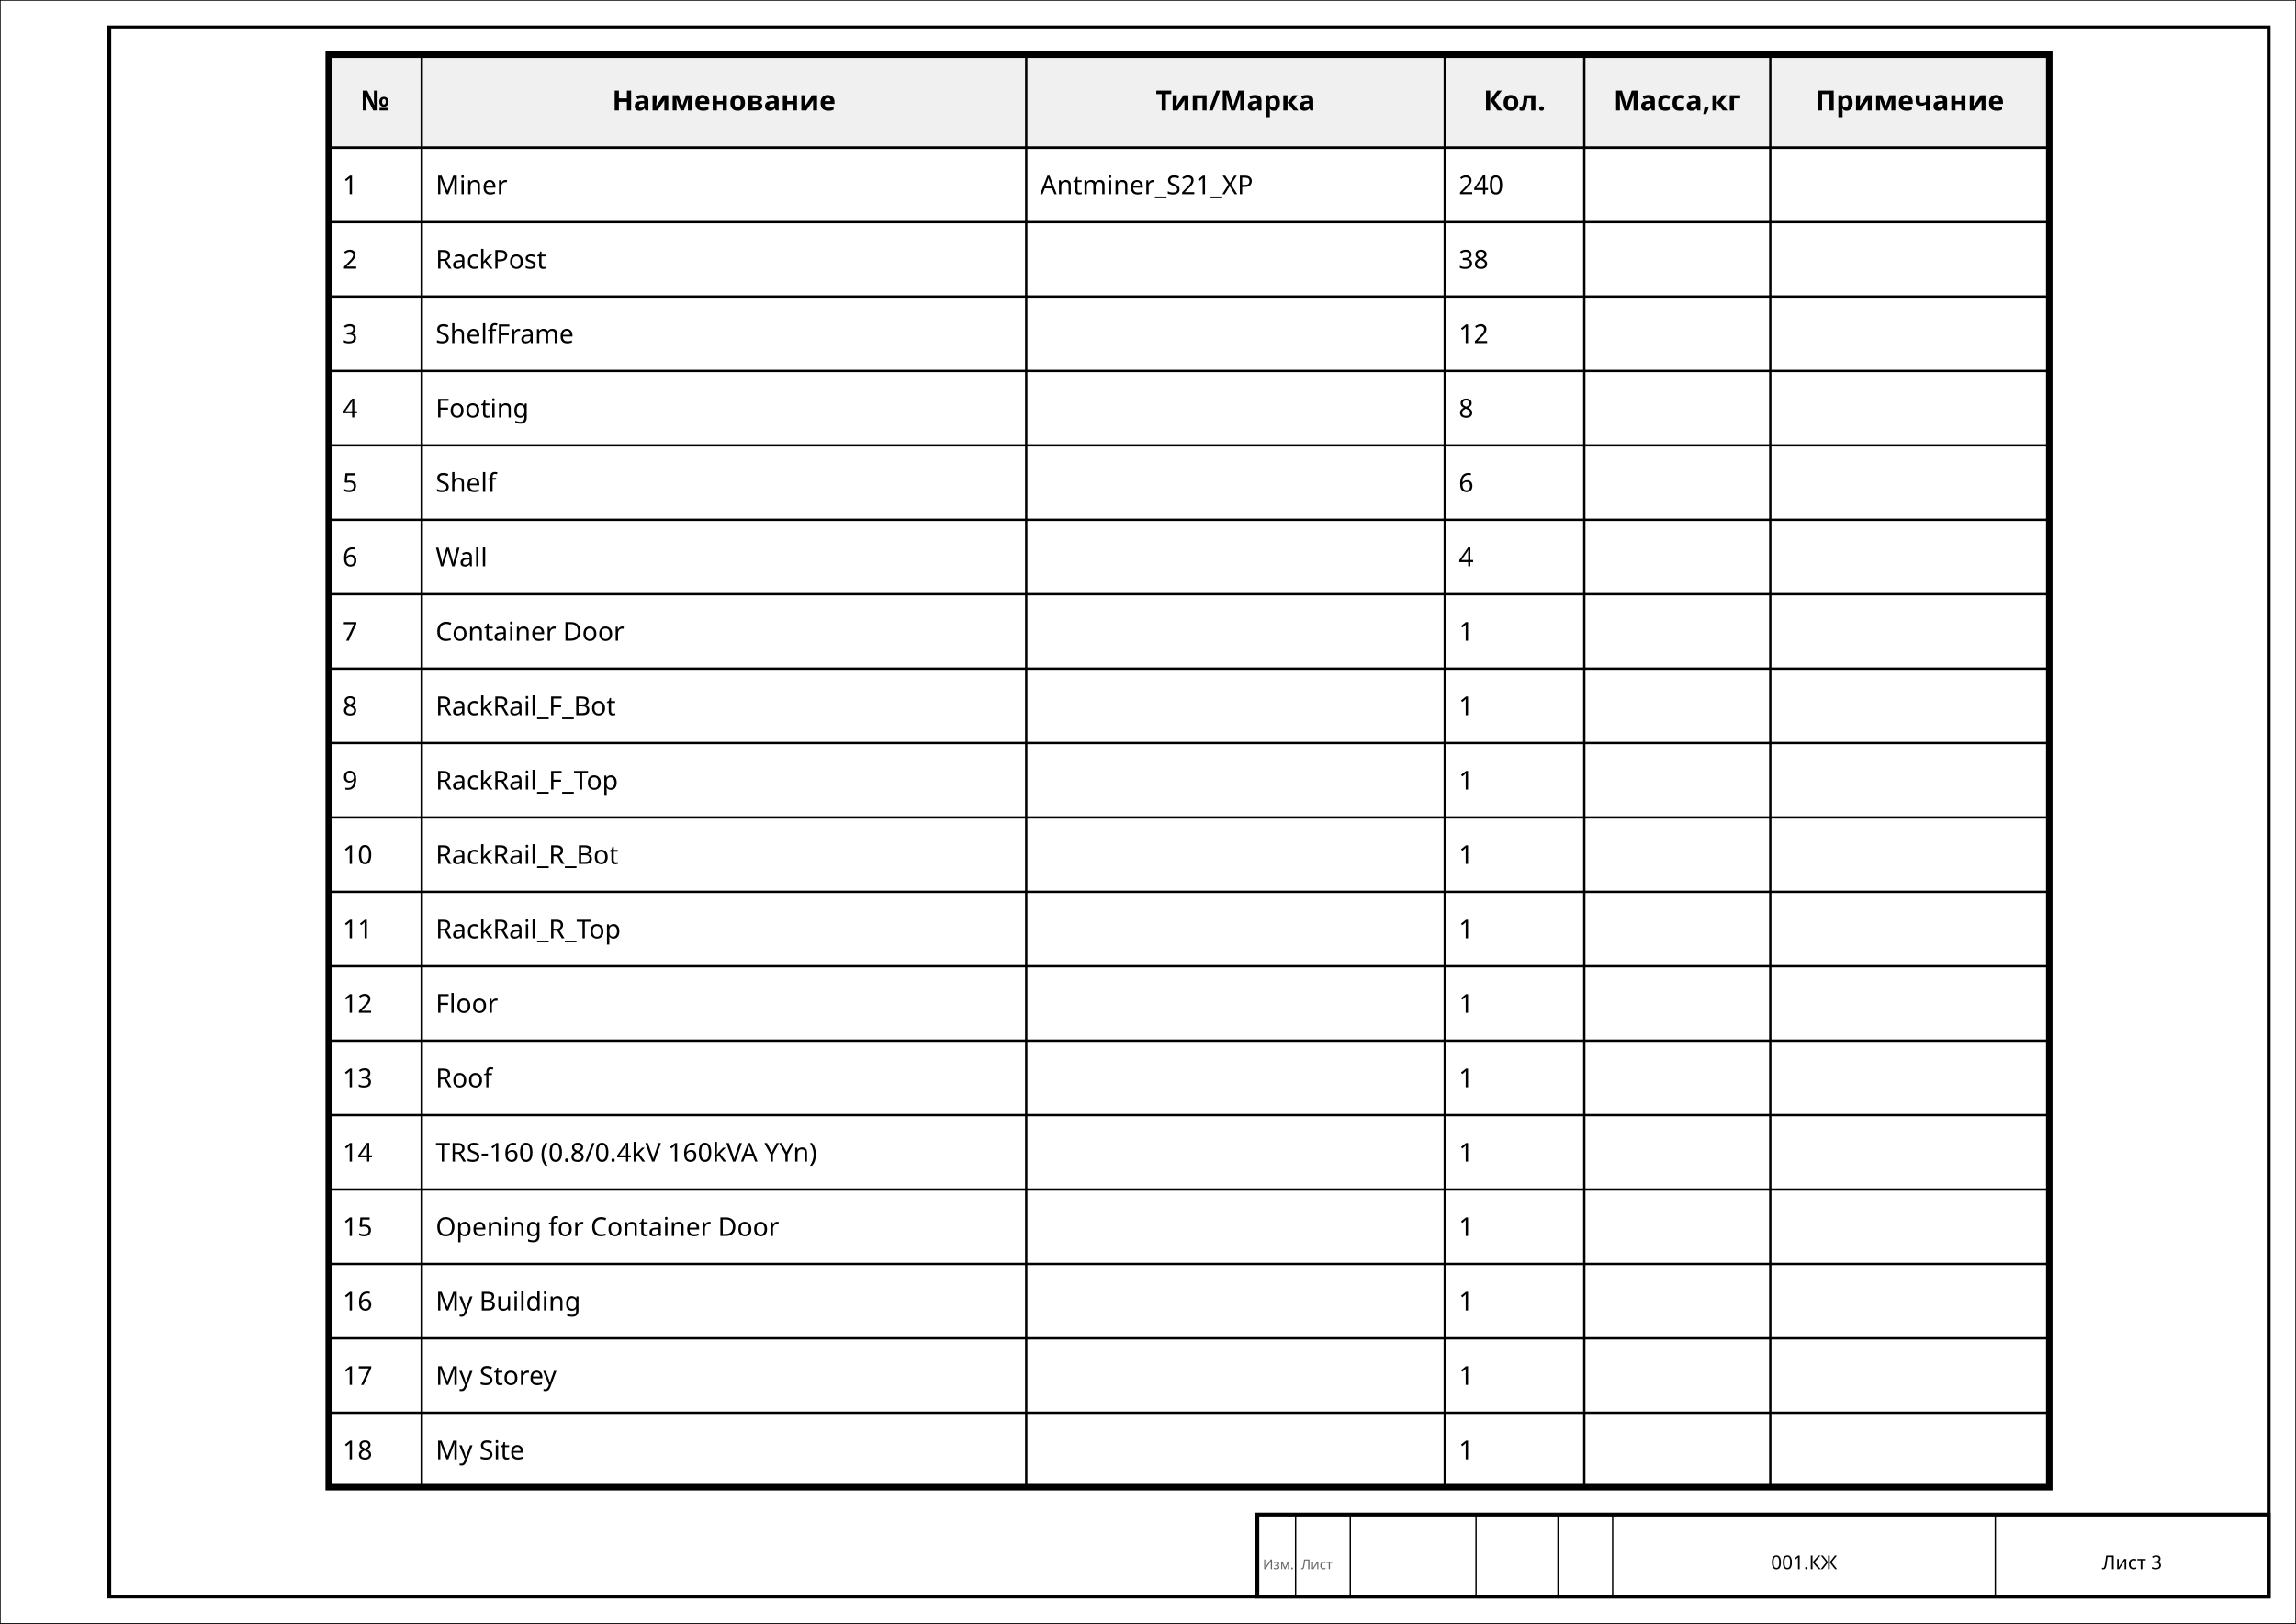
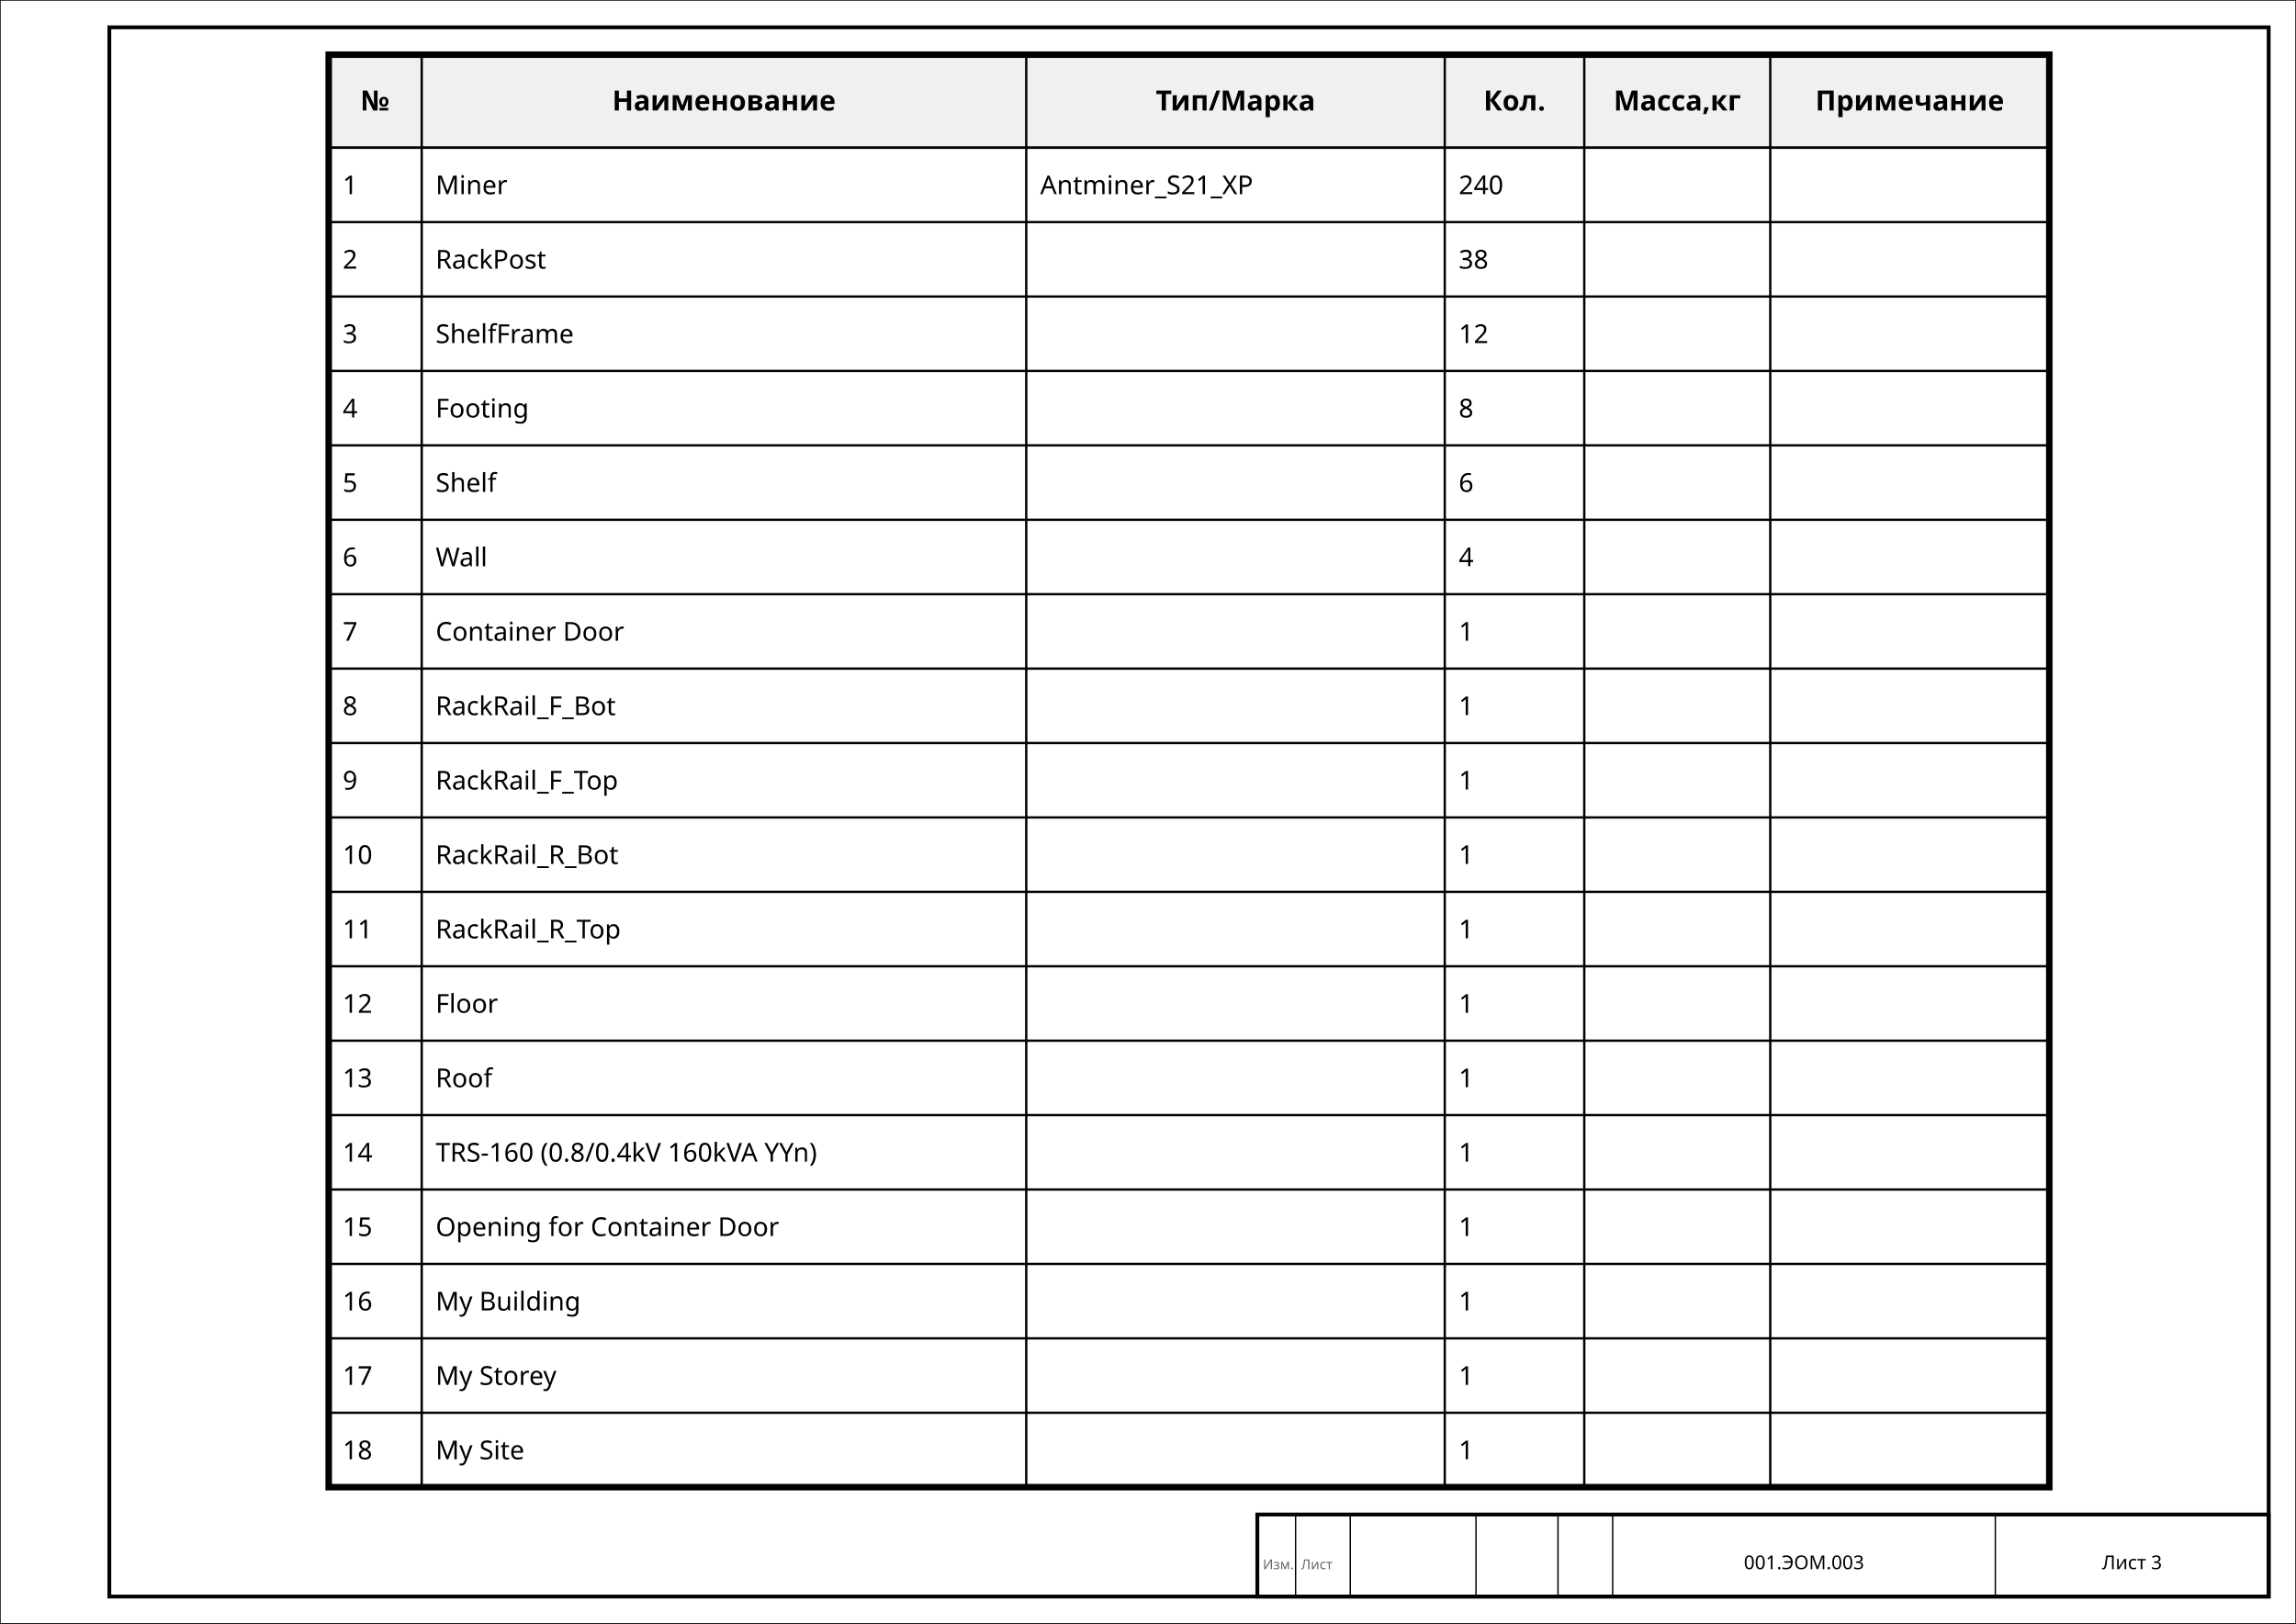
<svg xmlns="http://www.w3.org/2000/svg" width="420mm" height="297mm" viewBox="0 0 420 297">
  <rect x="0.000" y="0.000" width="420.000" height="297.000" fill="white" />
  <rect x="0.000" y="0.000" width="420.000" height="297.000" fill="none" stroke="black" stroke-width="0.25" />
  <rect x="20.000" y="5.000" width="395.000" height="287.000" fill="none" stroke="black" stroke-width="0.7" />
  <g id="stamp">
    <rect x="230.000" y="277.000" width="185.000" height="15.000" fill="none" stroke="black" stroke-width="0.7" />
    <line x1="237.000" y1="277.000" x2="237.000" y2="292.000" stroke="black" stroke-width="0.25" />
    <line x1="247.000" y1="277.000" x2="247.000" y2="292.000" stroke="black" stroke-width="0.25" />
    <line x1="270.000" y1="277.000" x2="270.000" y2="292.000" stroke="black" stroke-width="0.25" />
    <line x1="285.000" y1="277.000" x2="285.000" y2="292.000" stroke="black" stroke-width="0.25" />
    <line x1="295.000" y1="277.000" x2="295.000" y2="292.000" stroke="black" stroke-width="0.25" />
    <line x1="365.000" y1="277.000" x2="365.000" y2="292.000" stroke="black" stroke-width="0.25" />
    <text x="231.000" y="287.000" text-anchor="start" font-size="2.5" fill="#666" font-family="sans-serif">Изм.</text>
    <text x="238.000" y="287.000" text-anchor="start" font-size="2.5" fill="#666" font-family="sans-serif">Лист</text>
-     <text x="330.000" y="287.000" text-anchor="middle" font-size="3.5" fill="black" font-family="sans-serif">001.КЖ</text>
+     <text x="330.000" y="287.000" text-anchor="middle" font-size="3.5" fill="black" font-family="sans-serif">001.ЭОМ.003</text>
    <text x="390.000" y="287.000" text-anchor="middle" font-size="3.5" fill="black" font-family="sans-serif">Лист 3</text>
  </g>
  <g id="drawing-view" transform="translate(60.130,10.000) scale(1.701299)">
    <g id="spec-table">
      <rect x="0.000" y="0.000" width="185.000" height="10.000" fill="#f0f0f0" stroke="black" stroke-width="0.25" />
      <text x="5.000" y="6.000" text-anchor="middle" font-size="3" fill="black" font-family="sans-serif" font-weight="bold">№</text>
      <line x1="10.000" y1="0.000" x2="10.000" y2="10.000" stroke="black" stroke-width="0.25" />
      <text x="42.500" y="6.000" text-anchor="middle" font-size="3" fill="black" font-family="sans-serif" font-weight="bold">Наименование</text>
      <line x1="75.000" y1="0.000" x2="75.000" y2="10.000" stroke="black" stroke-width="0.25" />
      <text x="97.500" y="6.000" text-anchor="middle" font-size="3" fill="black" font-family="sans-serif" font-weight="bold">Тип/Марка</text>
      <line x1="120.000" y1="0.000" x2="120.000" y2="10.000" stroke="black" stroke-width="0.25" />
      <text x="127.500" y="6.000" text-anchor="middle" font-size="3" fill="black" font-family="sans-serif" font-weight="bold">Кол.</text>
      <line x1="135.000" y1="0.000" x2="135.000" y2="10.000" stroke="black" stroke-width="0.25" />
      <text x="145.000" y="6.000" text-anchor="middle" font-size="3" fill="black" font-family="sans-serif" font-weight="bold">Масса,кг</text>
      <line x1="155.000" y1="0.000" x2="155.000" y2="10.000" stroke="black" stroke-width="0.25" />
      <text x="170.000" y="6.000" text-anchor="middle" font-size="3" fill="black" font-family="sans-serif" font-weight="bold">Примечание</text>
      <line x1="0.000" y1="10.000" x2="185.000" y2="10.000" stroke="black" stroke-width="0.25" />
      <text x="1.500" y="15.000" text-anchor="start" font-size="2.8" fill="black" font-family="sans-serif">1</text>
      <line x1="10.000" y1="10.000" x2="10.000" y2="18.000" stroke="black" stroke-width="0.25" />
      <text x="11.500" y="15.000" text-anchor="start" font-size="2.8" fill="black" font-family="sans-serif">Miner</text>
      <line x1="75.000" y1="10.000" x2="75.000" y2="18.000" stroke="black" stroke-width="0.25" />
      <text x="76.500" y="15.000" text-anchor="start" font-size="2.8" fill="black" font-family="sans-serif">Antminer_S21_XP</text>
      <line x1="120.000" y1="10.000" x2="120.000" y2="18.000" stroke="black" stroke-width="0.25" />
      <text x="121.500" y="15.000" text-anchor="start" font-size="2.8" fill="black" font-family="sans-serif">240</text>
      <line x1="135.000" y1="10.000" x2="135.000" y2="18.000" stroke="black" stroke-width="0.25" />
      <text x="136.500" y="15.000" text-anchor="start" font-size="2.8" fill="black" font-family="sans-serif" />
      <line x1="155.000" y1="10.000" x2="155.000" y2="18.000" stroke="black" stroke-width="0.25" />
      <text x="156.500" y="15.000" text-anchor="start" font-size="2.8" fill="black" font-family="sans-serif" />
      <line x1="0.000" y1="18.000" x2="185.000" y2="18.000" stroke="black" stroke-width="0.25" />
      <text x="1.500" y="23.000" text-anchor="start" font-size="2.8" fill="black" font-family="sans-serif">2</text>
      <line x1="10.000" y1="18.000" x2="10.000" y2="26.000" stroke="black" stroke-width="0.25" />
      <text x="11.500" y="23.000" text-anchor="start" font-size="2.8" fill="black" font-family="sans-serif">RackPost</text>
      <line x1="75.000" y1="18.000" x2="75.000" y2="26.000" stroke="black" stroke-width="0.25" />
      <text x="76.500" y="23.000" text-anchor="start" font-size="2.8" fill="black" font-family="sans-serif" />
      <line x1="120.000" y1="18.000" x2="120.000" y2="26.000" stroke="black" stroke-width="0.25" />
      <text x="121.500" y="23.000" text-anchor="start" font-size="2.8" fill="black" font-family="sans-serif">38</text>
      <line x1="135.000" y1="18.000" x2="135.000" y2="26.000" stroke="black" stroke-width="0.25" />
      <text x="136.500" y="23.000" text-anchor="start" font-size="2.8" fill="black" font-family="sans-serif" />
      <line x1="155.000" y1="18.000" x2="155.000" y2="26.000" stroke="black" stroke-width="0.25" />
      <text x="156.500" y="23.000" text-anchor="start" font-size="2.8" fill="black" font-family="sans-serif" />
      <line x1="0.000" y1="26.000" x2="185.000" y2="26.000" stroke="black" stroke-width="0.25" />
      <text x="1.500" y="31.000" text-anchor="start" font-size="2.8" fill="black" font-family="sans-serif">3</text>
      <line x1="10.000" y1="26.000" x2="10.000" y2="34.000" stroke="black" stroke-width="0.25" />
      <text x="11.500" y="31.000" text-anchor="start" font-size="2.8" fill="black" font-family="sans-serif">ShelfFrame</text>
      <line x1="75.000" y1="26.000" x2="75.000" y2="34.000" stroke="black" stroke-width="0.25" />
      <text x="76.500" y="31.000" text-anchor="start" font-size="2.8" fill="black" font-family="sans-serif" />
      <line x1="120.000" y1="26.000" x2="120.000" y2="34.000" stroke="black" stroke-width="0.25" />
      <text x="121.500" y="31.000" text-anchor="start" font-size="2.8" fill="black" font-family="sans-serif">12</text>
      <line x1="135.000" y1="26.000" x2="135.000" y2="34.000" stroke="black" stroke-width="0.25" />
      <text x="136.500" y="31.000" text-anchor="start" font-size="2.8" fill="black" font-family="sans-serif" />
      <line x1="155.000" y1="26.000" x2="155.000" y2="34.000" stroke="black" stroke-width="0.25" />
      <text x="156.500" y="31.000" text-anchor="start" font-size="2.8" fill="black" font-family="sans-serif" />
      <line x1="0.000" y1="34.000" x2="185.000" y2="34.000" stroke="black" stroke-width="0.25" />
      <text x="1.500" y="39.000" text-anchor="start" font-size="2.8" fill="black" font-family="sans-serif">4</text>
      <line x1="10.000" y1="34.000" x2="10.000" y2="42.000" stroke="black" stroke-width="0.25" />
      <text x="11.500" y="39.000" text-anchor="start" font-size="2.8" fill="black" font-family="sans-serif">Footing</text>
      <line x1="75.000" y1="34.000" x2="75.000" y2="42.000" stroke="black" stroke-width="0.25" />
      <text x="76.500" y="39.000" text-anchor="start" font-size="2.8" fill="black" font-family="sans-serif" />
      <line x1="120.000" y1="34.000" x2="120.000" y2="42.000" stroke="black" stroke-width="0.25" />
      <text x="121.500" y="39.000" text-anchor="start" font-size="2.8" fill="black" font-family="sans-serif">8</text>
      <line x1="135.000" y1="34.000" x2="135.000" y2="42.000" stroke="black" stroke-width="0.25" />
      <text x="136.500" y="39.000" text-anchor="start" font-size="2.8" fill="black" font-family="sans-serif" />
      <line x1="155.000" y1="34.000" x2="155.000" y2="42.000" stroke="black" stroke-width="0.25" />
      <text x="156.500" y="39.000" text-anchor="start" font-size="2.8" fill="black" font-family="sans-serif" />
      <line x1="0.000" y1="42.000" x2="185.000" y2="42.000" stroke="black" stroke-width="0.25" />
      <text x="1.500" y="47.000" text-anchor="start" font-size="2.8" fill="black" font-family="sans-serif">5</text>
      <line x1="10.000" y1="42.000" x2="10.000" y2="50.000" stroke="black" stroke-width="0.25" />
      <text x="11.500" y="47.000" text-anchor="start" font-size="2.8" fill="black" font-family="sans-serif">Shelf</text>
      <line x1="75.000" y1="42.000" x2="75.000" y2="50.000" stroke="black" stroke-width="0.25" />
      <text x="76.500" y="47.000" text-anchor="start" font-size="2.8" fill="black" font-family="sans-serif" />
      <line x1="120.000" y1="42.000" x2="120.000" y2="50.000" stroke="black" stroke-width="0.25" />
      <text x="121.500" y="47.000" text-anchor="start" font-size="2.8" fill="black" font-family="sans-serif">6</text>
      <line x1="135.000" y1="42.000" x2="135.000" y2="50.000" stroke="black" stroke-width="0.25" />
      <text x="136.500" y="47.000" text-anchor="start" font-size="2.8" fill="black" font-family="sans-serif" />
      <line x1="155.000" y1="42.000" x2="155.000" y2="50.000" stroke="black" stroke-width="0.25" />
      <text x="156.500" y="47.000" text-anchor="start" font-size="2.8" fill="black" font-family="sans-serif" />
      <line x1="0.000" y1="50.000" x2="185.000" y2="50.000" stroke="black" stroke-width="0.25" />
      <text x="1.500" y="55.000" text-anchor="start" font-size="2.8" fill="black" font-family="sans-serif">6</text>
      <line x1="10.000" y1="50.000" x2="10.000" y2="58.000" stroke="black" stroke-width="0.25" />
      <text x="11.500" y="55.000" text-anchor="start" font-size="2.8" fill="black" font-family="sans-serif">Wall</text>
      <line x1="75.000" y1="50.000" x2="75.000" y2="58.000" stroke="black" stroke-width="0.25" />
      <text x="76.500" y="55.000" text-anchor="start" font-size="2.8" fill="black" font-family="sans-serif" />
      <line x1="120.000" y1="50.000" x2="120.000" y2="58.000" stroke="black" stroke-width="0.25" />
      <text x="121.500" y="55.000" text-anchor="start" font-size="2.8" fill="black" font-family="sans-serif">4</text>
      <line x1="135.000" y1="50.000" x2="135.000" y2="58.000" stroke="black" stroke-width="0.25" />
      <text x="136.500" y="55.000" text-anchor="start" font-size="2.8" fill="black" font-family="sans-serif" />
      <line x1="155.000" y1="50.000" x2="155.000" y2="58.000" stroke="black" stroke-width="0.25" />
      <text x="156.500" y="55.000" text-anchor="start" font-size="2.8" fill="black" font-family="sans-serif" />
      <line x1="0.000" y1="58.000" x2="185.000" y2="58.000" stroke="black" stroke-width="0.25" />
      <text x="1.500" y="63.000" text-anchor="start" font-size="2.8" fill="black" font-family="sans-serif">7</text>
      <line x1="10.000" y1="58.000" x2="10.000" y2="66.000" stroke="black" stroke-width="0.25" />
      <text x="11.500" y="63.000" text-anchor="start" font-size="2.8" fill="black" font-family="sans-serif">Container Door</text>
      <line x1="75.000" y1="58.000" x2="75.000" y2="66.000" stroke="black" stroke-width="0.25" />
      <text x="76.500" y="63.000" text-anchor="start" font-size="2.8" fill="black" font-family="sans-serif" />
      <line x1="120.000" y1="58.000" x2="120.000" y2="66.000" stroke="black" stroke-width="0.25" />
      <text x="121.500" y="63.000" text-anchor="start" font-size="2.8" fill="black" font-family="sans-serif">1</text>
      <line x1="135.000" y1="58.000" x2="135.000" y2="66.000" stroke="black" stroke-width="0.25" />
      <text x="136.500" y="63.000" text-anchor="start" font-size="2.8" fill="black" font-family="sans-serif" />
      <line x1="155.000" y1="58.000" x2="155.000" y2="66.000" stroke="black" stroke-width="0.25" />
      <text x="156.500" y="63.000" text-anchor="start" font-size="2.8" fill="black" font-family="sans-serif" />
      <line x1="0.000" y1="66.000" x2="185.000" y2="66.000" stroke="black" stroke-width="0.25" />
      <text x="1.500" y="71.000" text-anchor="start" font-size="2.8" fill="black" font-family="sans-serif">8</text>
      <line x1="10.000" y1="66.000" x2="10.000" y2="74.000" stroke="black" stroke-width="0.25" />
      <text x="11.500" y="71.000" text-anchor="start" font-size="2.8" fill="black" font-family="sans-serif">RackRail_F_Bot</text>
      <line x1="75.000" y1="66.000" x2="75.000" y2="74.000" stroke="black" stroke-width="0.25" />
      <text x="76.500" y="71.000" text-anchor="start" font-size="2.8" fill="black" font-family="sans-serif" />
      <line x1="120.000" y1="66.000" x2="120.000" y2="74.000" stroke="black" stroke-width="0.25" />
      <text x="121.500" y="71.000" text-anchor="start" font-size="2.8" fill="black" font-family="sans-serif">1</text>
      <line x1="135.000" y1="66.000" x2="135.000" y2="74.000" stroke="black" stroke-width="0.25" />
      <text x="136.500" y="71.000" text-anchor="start" font-size="2.8" fill="black" font-family="sans-serif" />
      <line x1="155.000" y1="66.000" x2="155.000" y2="74.000" stroke="black" stroke-width="0.25" />
      <text x="156.500" y="71.000" text-anchor="start" font-size="2.8" fill="black" font-family="sans-serif" />
      <line x1="0.000" y1="74.000" x2="185.000" y2="74.000" stroke="black" stroke-width="0.25" />
      <text x="1.500" y="79.000" text-anchor="start" font-size="2.8" fill="black" font-family="sans-serif">9</text>
      <line x1="10.000" y1="74.000" x2="10.000" y2="82.000" stroke="black" stroke-width="0.25" />
      <text x="11.500" y="79.000" text-anchor="start" font-size="2.8" fill="black" font-family="sans-serif">RackRail_F_Top</text>
      <line x1="75.000" y1="74.000" x2="75.000" y2="82.000" stroke="black" stroke-width="0.25" />
      <text x="76.500" y="79.000" text-anchor="start" font-size="2.8" fill="black" font-family="sans-serif" />
      <line x1="120.000" y1="74.000" x2="120.000" y2="82.000" stroke="black" stroke-width="0.25" />
      <text x="121.500" y="79.000" text-anchor="start" font-size="2.8" fill="black" font-family="sans-serif">1</text>
      <line x1="135.000" y1="74.000" x2="135.000" y2="82.000" stroke="black" stroke-width="0.25" />
      <text x="136.500" y="79.000" text-anchor="start" font-size="2.8" fill="black" font-family="sans-serif" />
      <line x1="155.000" y1="74.000" x2="155.000" y2="82.000" stroke="black" stroke-width="0.25" />
      <text x="156.500" y="79.000" text-anchor="start" font-size="2.8" fill="black" font-family="sans-serif" />
      <line x1="0.000" y1="82.000" x2="185.000" y2="82.000" stroke="black" stroke-width="0.25" />
      <text x="1.500" y="87.000" text-anchor="start" font-size="2.8" fill="black" font-family="sans-serif">10</text>
      <line x1="10.000" y1="82.000" x2="10.000" y2="90.000" stroke="black" stroke-width="0.25" />
      <text x="11.500" y="87.000" text-anchor="start" font-size="2.8" fill="black" font-family="sans-serif">RackRail_R_Bot</text>
      <line x1="75.000" y1="82.000" x2="75.000" y2="90.000" stroke="black" stroke-width="0.25" />
      <text x="76.500" y="87.000" text-anchor="start" font-size="2.8" fill="black" font-family="sans-serif" />
      <line x1="120.000" y1="82.000" x2="120.000" y2="90.000" stroke="black" stroke-width="0.25" />
      <text x="121.500" y="87.000" text-anchor="start" font-size="2.8" fill="black" font-family="sans-serif">1</text>
      <line x1="135.000" y1="82.000" x2="135.000" y2="90.000" stroke="black" stroke-width="0.25" />
      <text x="136.500" y="87.000" text-anchor="start" font-size="2.8" fill="black" font-family="sans-serif" />
      <line x1="155.000" y1="82.000" x2="155.000" y2="90.000" stroke="black" stroke-width="0.25" />
      <text x="156.500" y="87.000" text-anchor="start" font-size="2.8" fill="black" font-family="sans-serif" />
      <line x1="0.000" y1="90.000" x2="185.000" y2="90.000" stroke="black" stroke-width="0.25" />
      <text x="1.500" y="95.000" text-anchor="start" font-size="2.8" fill="black" font-family="sans-serif">11</text>
      <line x1="10.000" y1="90.000" x2="10.000" y2="98.000" stroke="black" stroke-width="0.25" />
      <text x="11.500" y="95.000" text-anchor="start" font-size="2.8" fill="black" font-family="sans-serif">RackRail_R_Top</text>
      <line x1="75.000" y1="90.000" x2="75.000" y2="98.000" stroke="black" stroke-width="0.25" />
      <text x="76.500" y="95.000" text-anchor="start" font-size="2.8" fill="black" font-family="sans-serif" />
      <line x1="120.000" y1="90.000" x2="120.000" y2="98.000" stroke="black" stroke-width="0.25" />
      <text x="121.500" y="95.000" text-anchor="start" font-size="2.8" fill="black" font-family="sans-serif">1</text>
      <line x1="135.000" y1="90.000" x2="135.000" y2="98.000" stroke="black" stroke-width="0.25" />
      <text x="136.500" y="95.000" text-anchor="start" font-size="2.8" fill="black" font-family="sans-serif" />
      <line x1="155.000" y1="90.000" x2="155.000" y2="98.000" stroke="black" stroke-width="0.25" />
      <text x="156.500" y="95.000" text-anchor="start" font-size="2.8" fill="black" font-family="sans-serif" />
      <line x1="0.000" y1="98.000" x2="185.000" y2="98.000" stroke="black" stroke-width="0.25" />
      <text x="1.500" y="103.000" text-anchor="start" font-size="2.8" fill="black" font-family="sans-serif">12</text>
      <line x1="10.000" y1="98.000" x2="10.000" y2="106.000" stroke="black" stroke-width="0.25" />
      <text x="11.500" y="103.000" text-anchor="start" font-size="2.8" fill="black" font-family="sans-serif">Floor</text>
      <line x1="75.000" y1="98.000" x2="75.000" y2="106.000" stroke="black" stroke-width="0.25" />
      <text x="76.500" y="103.000" text-anchor="start" font-size="2.8" fill="black" font-family="sans-serif" />
      <line x1="120.000" y1="98.000" x2="120.000" y2="106.000" stroke="black" stroke-width="0.25" />
      <text x="121.500" y="103.000" text-anchor="start" font-size="2.8" fill="black" font-family="sans-serif">1</text>
      <line x1="135.000" y1="98.000" x2="135.000" y2="106.000" stroke="black" stroke-width="0.25" />
      <text x="136.500" y="103.000" text-anchor="start" font-size="2.8" fill="black" font-family="sans-serif" />
      <line x1="155.000" y1="98.000" x2="155.000" y2="106.000" stroke="black" stroke-width="0.25" />
      <text x="156.500" y="103.000" text-anchor="start" font-size="2.8" fill="black" font-family="sans-serif" />
      <line x1="0.000" y1="106.000" x2="185.000" y2="106.000" stroke="black" stroke-width="0.25" />
      <text x="1.500" y="111.000" text-anchor="start" font-size="2.8" fill="black" font-family="sans-serif">13</text>
      <line x1="10.000" y1="106.000" x2="10.000" y2="114.000" stroke="black" stroke-width="0.25" />
      <text x="11.500" y="111.000" text-anchor="start" font-size="2.8" fill="black" font-family="sans-serif">Roof</text>
      <line x1="75.000" y1="106.000" x2="75.000" y2="114.000" stroke="black" stroke-width="0.25" />
      <text x="76.500" y="111.000" text-anchor="start" font-size="2.8" fill="black" font-family="sans-serif" />
      <line x1="120.000" y1="106.000" x2="120.000" y2="114.000" stroke="black" stroke-width="0.25" />
      <text x="121.500" y="111.000" text-anchor="start" font-size="2.8" fill="black" font-family="sans-serif">1</text>
      <line x1="135.000" y1="106.000" x2="135.000" y2="114.000" stroke="black" stroke-width="0.25" />
      <text x="136.500" y="111.000" text-anchor="start" font-size="2.8" fill="black" font-family="sans-serif" />
      <line x1="155.000" y1="106.000" x2="155.000" y2="114.000" stroke="black" stroke-width="0.25" />
      <text x="156.500" y="111.000" text-anchor="start" font-size="2.8" fill="black" font-family="sans-serif" />
      <line x1="0.000" y1="114.000" x2="185.000" y2="114.000" stroke="black" stroke-width="0.25" />
      <text x="1.500" y="119.000" text-anchor="start" font-size="2.8" fill="black" font-family="sans-serif">14</text>
      <line x1="10.000" y1="114.000" x2="10.000" y2="122.000" stroke="black" stroke-width="0.25" />
      <text x="11.500" y="119.000" text-anchor="start" font-size="2.8" fill="black" font-family="sans-serif">TRS-160 (0.8/0.4kV 160kVA YYn)</text>
      <line x1="75.000" y1="114.000" x2="75.000" y2="122.000" stroke="black" stroke-width="0.25" />
      <text x="76.500" y="119.000" text-anchor="start" font-size="2.8" fill="black" font-family="sans-serif" />
      <line x1="120.000" y1="114.000" x2="120.000" y2="122.000" stroke="black" stroke-width="0.25" />
      <text x="121.500" y="119.000" text-anchor="start" font-size="2.8" fill="black" font-family="sans-serif">1</text>
      <line x1="135.000" y1="114.000" x2="135.000" y2="122.000" stroke="black" stroke-width="0.25" />
      <text x="136.500" y="119.000" text-anchor="start" font-size="2.8" fill="black" font-family="sans-serif" />
      <line x1="155.000" y1="114.000" x2="155.000" y2="122.000" stroke="black" stroke-width="0.25" />
      <text x="156.500" y="119.000" text-anchor="start" font-size="2.8" fill="black" font-family="sans-serif" />
      <line x1="0.000" y1="122.000" x2="185.000" y2="122.000" stroke="black" stroke-width="0.25" />
      <text x="1.500" y="127.000" text-anchor="start" font-size="2.8" fill="black" font-family="sans-serif">15</text>
      <line x1="10.000" y1="122.000" x2="10.000" y2="130.000" stroke="black" stroke-width="0.25" />
      <text x="11.500" y="127.000" text-anchor="start" font-size="2.8" fill="black" font-family="sans-serif">Opening for Container Door</text>
      <line x1="75.000" y1="122.000" x2="75.000" y2="130.000" stroke="black" stroke-width="0.25" />
      <text x="76.500" y="127.000" text-anchor="start" font-size="2.8" fill="black" font-family="sans-serif" />
      <line x1="120.000" y1="122.000" x2="120.000" y2="130.000" stroke="black" stroke-width="0.25" />
      <text x="121.500" y="127.000" text-anchor="start" font-size="2.8" fill="black" font-family="sans-serif">1</text>
      <line x1="135.000" y1="122.000" x2="135.000" y2="130.000" stroke="black" stroke-width="0.25" />
      <text x="136.500" y="127.000" text-anchor="start" font-size="2.8" fill="black" font-family="sans-serif" />
      <line x1="155.000" y1="122.000" x2="155.000" y2="130.000" stroke="black" stroke-width="0.25" />
      <text x="156.500" y="127.000" text-anchor="start" font-size="2.8" fill="black" font-family="sans-serif" />
      <line x1="0.000" y1="130.000" x2="185.000" y2="130.000" stroke="black" stroke-width="0.25" />
      <text x="1.500" y="135.000" text-anchor="start" font-size="2.8" fill="black" font-family="sans-serif">16</text>
      <line x1="10.000" y1="130.000" x2="10.000" y2="138.000" stroke="black" stroke-width="0.25" />
      <text x="11.500" y="135.000" text-anchor="start" font-size="2.8" fill="black" font-family="sans-serif">My Building</text>
      <line x1="75.000" y1="130.000" x2="75.000" y2="138.000" stroke="black" stroke-width="0.25" />
      <text x="76.500" y="135.000" text-anchor="start" font-size="2.8" fill="black" font-family="sans-serif" />
      <line x1="120.000" y1="130.000" x2="120.000" y2="138.000" stroke="black" stroke-width="0.25" />
      <text x="121.500" y="135.000" text-anchor="start" font-size="2.8" fill="black" font-family="sans-serif">1</text>
      <line x1="135.000" y1="130.000" x2="135.000" y2="138.000" stroke="black" stroke-width="0.25" />
      <text x="136.500" y="135.000" text-anchor="start" font-size="2.8" fill="black" font-family="sans-serif" />
      <line x1="155.000" y1="130.000" x2="155.000" y2="138.000" stroke="black" stroke-width="0.25" />
      <text x="156.500" y="135.000" text-anchor="start" font-size="2.8" fill="black" font-family="sans-serif" />
      <line x1="0.000" y1="138.000" x2="185.000" y2="138.000" stroke="black" stroke-width="0.25" />
      <text x="1.500" y="143.000" text-anchor="start" font-size="2.8" fill="black" font-family="sans-serif">17</text>
      <line x1="10.000" y1="138.000" x2="10.000" y2="146.000" stroke="black" stroke-width="0.25" />
      <text x="11.500" y="143.000" text-anchor="start" font-size="2.8" fill="black" font-family="sans-serif">My Storey</text>
      <line x1="75.000" y1="138.000" x2="75.000" y2="146.000" stroke="black" stroke-width="0.25" />
      <text x="76.500" y="143.000" text-anchor="start" font-size="2.8" fill="black" font-family="sans-serif" />
      <line x1="120.000" y1="138.000" x2="120.000" y2="146.000" stroke="black" stroke-width="0.25" />
      <text x="121.500" y="143.000" text-anchor="start" font-size="2.8" fill="black" font-family="sans-serif">1</text>
      <line x1="135.000" y1="138.000" x2="135.000" y2="146.000" stroke="black" stroke-width="0.25" />
      <text x="136.500" y="143.000" text-anchor="start" font-size="2.8" fill="black" font-family="sans-serif" />
      <line x1="155.000" y1="138.000" x2="155.000" y2="146.000" stroke="black" stroke-width="0.25" />
      <text x="156.500" y="143.000" text-anchor="start" font-size="2.8" fill="black" font-family="sans-serif" />
      <line x1="0.000" y1="146.000" x2="185.000" y2="146.000" stroke="black" stroke-width="0.25" />
      <text x="1.500" y="151.000" text-anchor="start" font-size="2.8" fill="black" font-family="sans-serif">18</text>
      <line x1="10.000" y1="146.000" x2="10.000" y2="154.000" stroke="black" stroke-width="0.25" />
      <text x="11.500" y="151.000" text-anchor="start" font-size="2.8" fill="black" font-family="sans-serif">My Site</text>
      <line x1="75.000" y1="146.000" x2="75.000" y2="154.000" stroke="black" stroke-width="0.25" />
      <text x="76.500" y="151.000" text-anchor="start" font-size="2.8" fill="black" font-family="sans-serif" />
      <line x1="120.000" y1="146.000" x2="120.000" y2="154.000" stroke="black" stroke-width="0.25" />
      <text x="121.500" y="151.000" text-anchor="start" font-size="2.8" fill="black" font-family="sans-serif">1</text>
      <line x1="135.000" y1="146.000" x2="135.000" y2="154.000" stroke="black" stroke-width="0.25" />
      <text x="136.500" y="151.000" text-anchor="start" font-size="2.8" fill="black" font-family="sans-serif" />
      <line x1="155.000" y1="146.000" x2="155.000" y2="154.000" stroke="black" stroke-width="0.25" />
      <text x="156.500" y="151.000" text-anchor="start" font-size="2.8" fill="black" font-family="sans-serif" />
      <rect x="0.000" y="0.000" width="185.000" height="154.000" fill="none" stroke="black" stroke-width="0.7" />
    </g>
  </g>
</svg>
